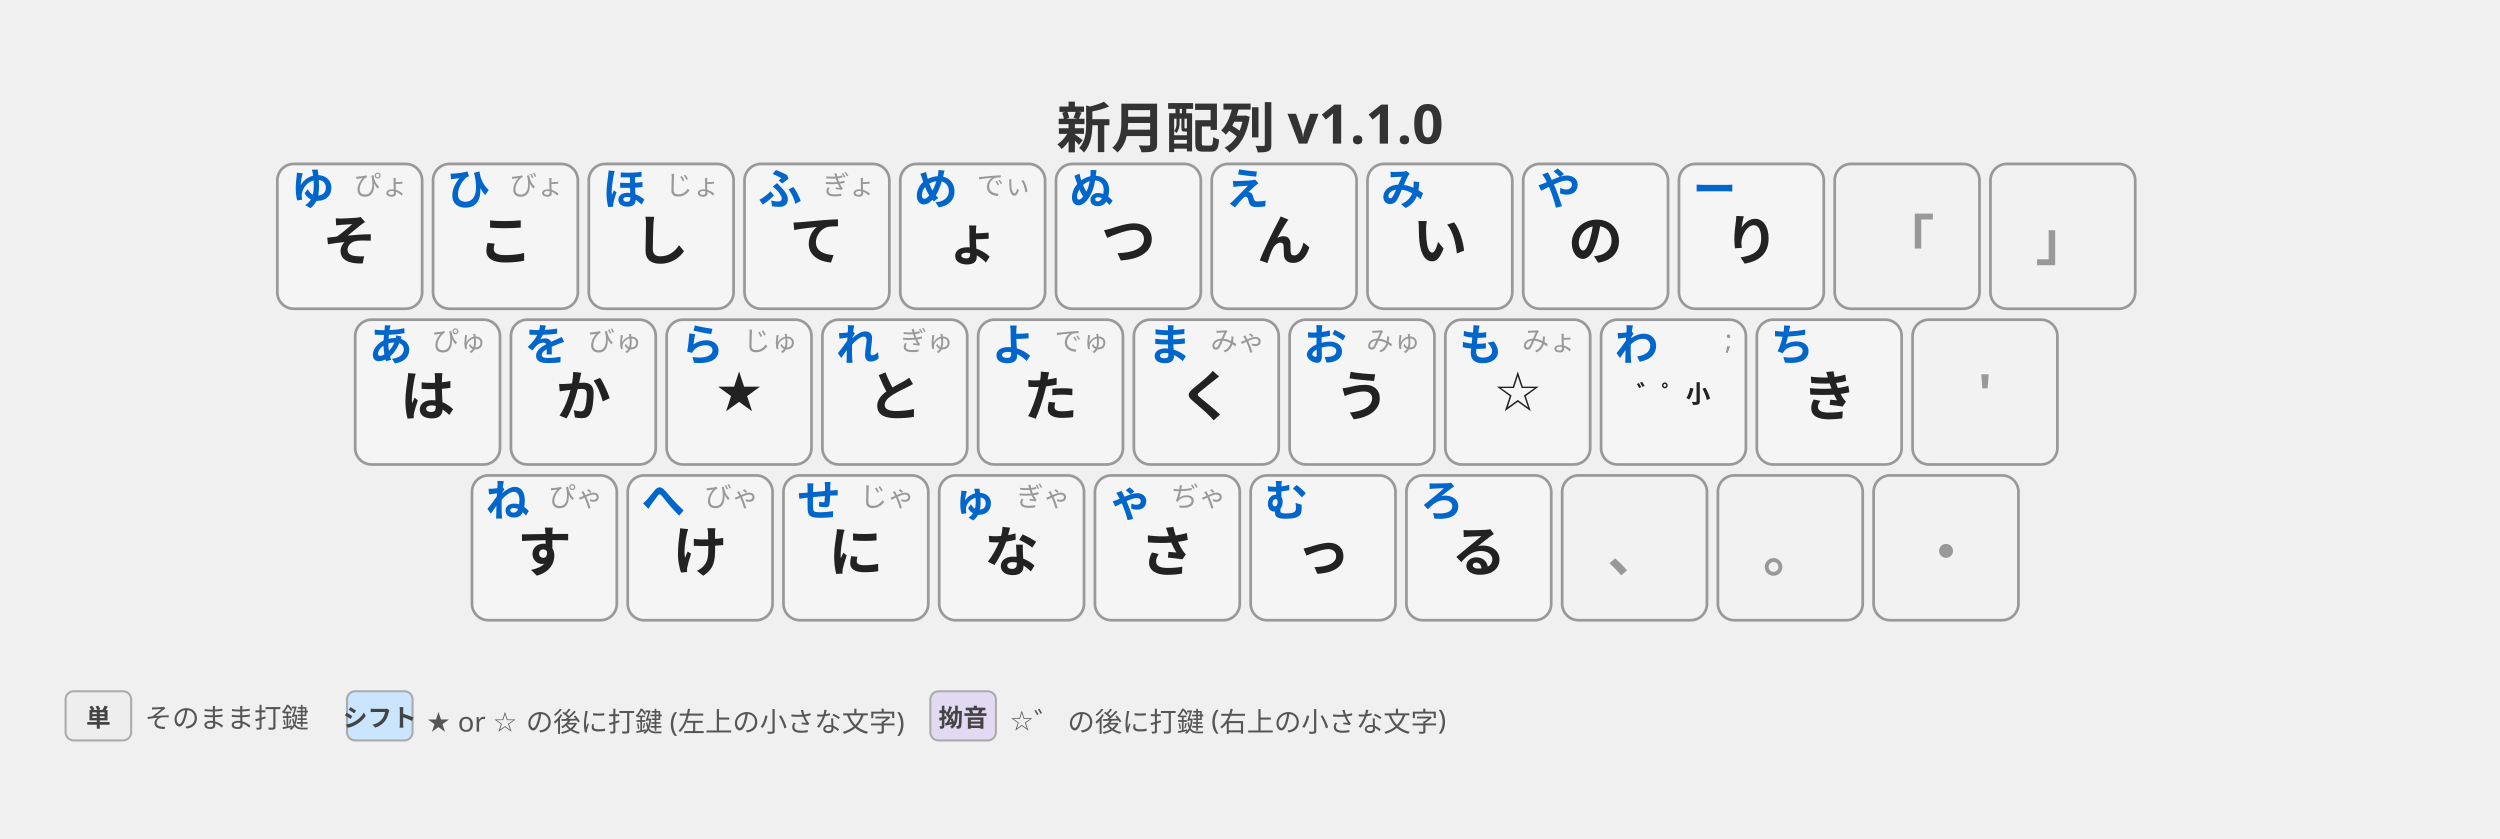
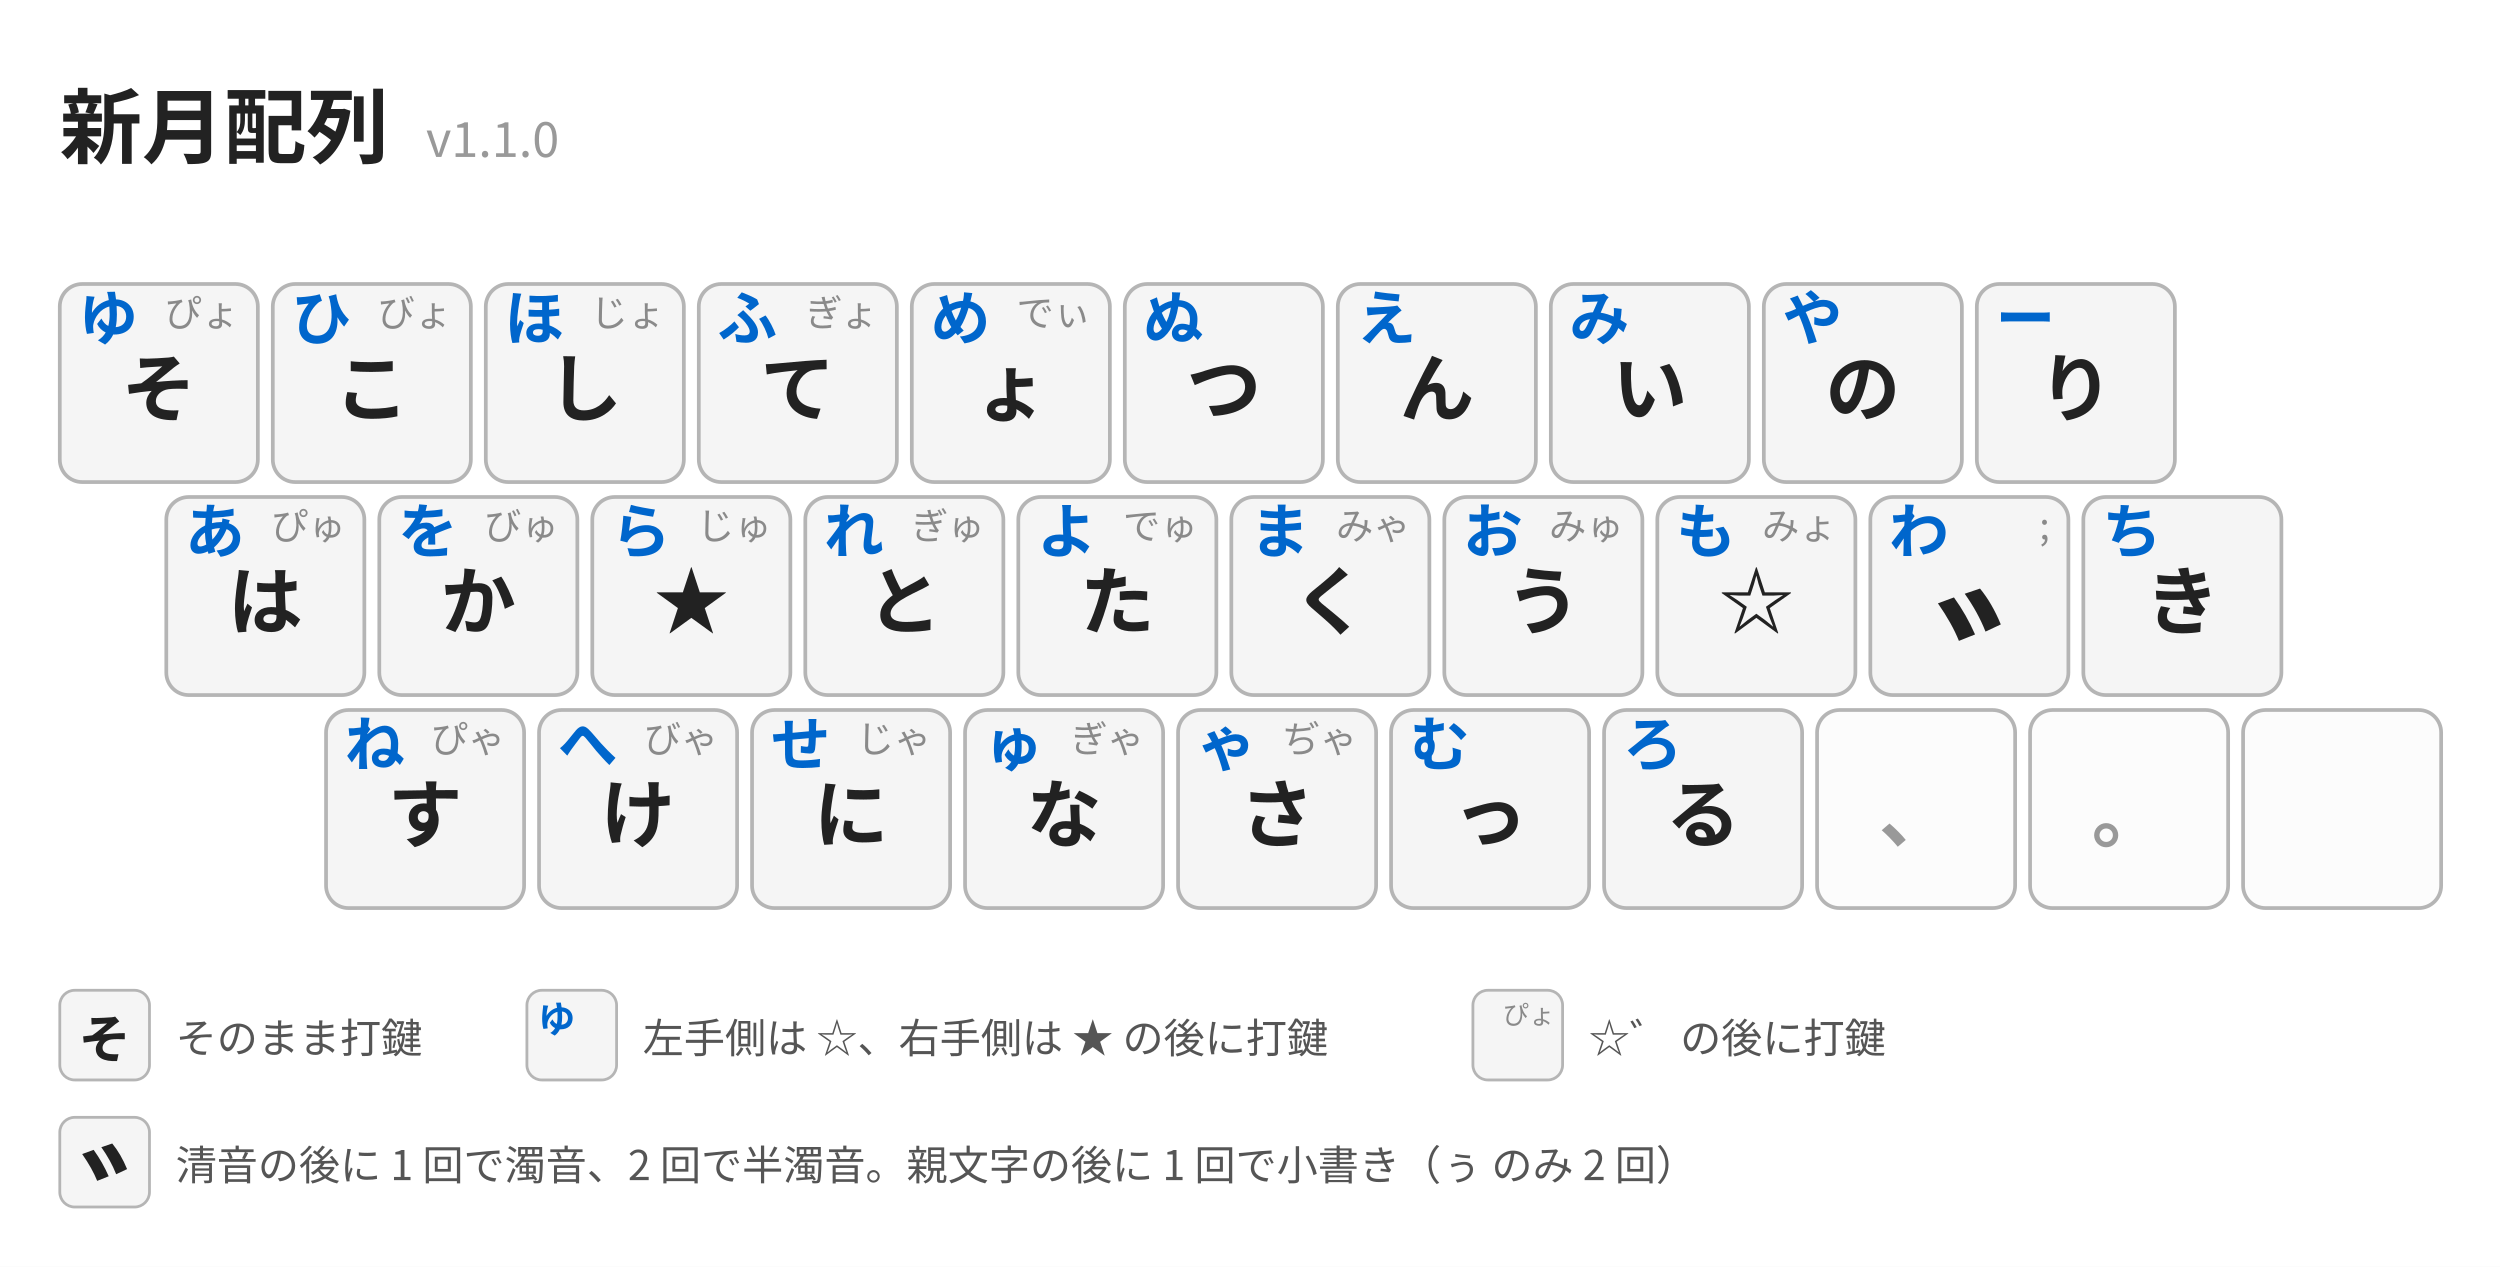
- <svg xmlns="http://www.w3.org/2000/svg" width="915" height="307" style="background:#ffffff; font-family:sans-serif;">
-   <text x="457.5" y="54" text-anchor="middle" font-family="sans-serif" font-size="20" font-weight="bold" fill="#333333">新月配列 v1.1.0</text>
-   <rect x="101.5" y="60" width="53" height="53" rx="6" ry="6" fill="#f5f5f5" stroke="#999999" stroke-width="1" />
-   <text x="128.0" y="86.5" text-anchor="middle" dominant-baseline="central" font-family="sans-serif" font-size="20" font-weight="bold" fill="#222222">そ</text>
-   <text x="106.5" y="68" text-anchor="start" dominant-baseline="central" font-family="sans-serif" font-size="16" font-weight="bold" fill="#0066cc">ゆ</text>
-   <text x="149.5" y="67" text-anchor="end" dominant-baseline="central" font-family="sans-serif" font-size="10" fill="#999999">ぴょ</text>
-   <rect x="158.5" y="60" width="53" height="53" rx="6" ry="6" fill="#f5f5f5" stroke="#999999" stroke-width="1" />
-   <text x="185.0" y="86.5" text-anchor="middle" dominant-baseline="central" font-family="sans-serif" font-size="20" font-weight="bold" fill="#222222">こ</text>
-   <text x="163.5" y="68" text-anchor="start" dominant-baseline="central" font-family="sans-serif" font-size="16" font-weight="bold" fill="#0066cc">ひ</text>
-   <text x="206.5" y="67" text-anchor="end" dominant-baseline="central" font-family="sans-serif" font-size="10" fill="#999999">びょ</text>
-   <rect x="215.5" y="60" width="53" height="53" rx="6" ry="6" fill="#f5f5f5" stroke="#999999" stroke-width="1" />
-   <text x="242.0" y="86.5" text-anchor="middle" dominant-baseline="central" font-family="sans-serif" font-size="20" font-weight="bold" fill="#222222">し</text>
-   <text x="220.5" y="68" text-anchor="start" dominant-baseline="central" font-family="sans-serif" font-size="16" font-weight="bold" fill="#0066cc">ほ</text>
-   <text x="263.5" y="67" text-anchor="end" dominant-baseline="central" font-family="sans-serif" font-size="10" fill="#999999">じょ</text>
-   <rect x="272.5" y="60" width="53" height="53" rx="6" ry="6" fill="#f5f5f5" stroke="#999999" stroke-width="1" />
-   <text x="299.0" y="86.5" text-anchor="middle" dominant-baseline="central" font-family="sans-serif" font-size="20" font-weight="bold" fill="#222222">て</text>
-   <text x="277.5" y="68" text-anchor="start" dominant-baseline="central" font-family="sans-serif" font-size="16" font-weight="bold" fill="#0066cc">ふ</text>
-   <text x="320.5" y="67" text-anchor="end" dominant-baseline="central" font-family="sans-serif" font-size="10" fill="#999999">ぎょ</text>
-   <rect x="329.5" y="60" width="53" height="53" rx="6" ry="6" fill="#f5f5f5" stroke="#999999" stroke-width="1" />
-   <text x="356.0" y="86.5" text-anchor="middle" dominant-baseline="central" font-family="sans-serif" font-size="20" font-weight="bold" fill="#222222">ょ</text>
-   <text x="334.5" y="68" text-anchor="start" dominant-baseline="central" font-family="sans-serif" font-size="16" font-weight="bold" fill="#0066cc">め</text>
-   <text x="377.5" y="67" text-anchor="end" dominant-baseline="central" font-family="sans-serif" font-size="10" fill="#999999">でぃ</text>
-   <rect x="386.5" y="60" width="53" height="53" rx="6" ry="6" fill="#f5f5f5" stroke="#999999" stroke-width="1" />
-   <text x="413.0" y="86.5" text-anchor="middle" dominant-baseline="central" font-family="sans-serif" font-size="20" font-weight="bold" fill="#222222">つ</text>
-   <text x="391.5" y="68" text-anchor="start" dominant-baseline="central" font-family="sans-serif" font-size="16" font-weight="bold" fill="#0066cc">ぬ</text>
-   <rect x="443.5" y="60" width="53" height="53" rx="6" ry="6" fill="#f5f5f5" stroke="#999999" stroke-width="1" />
-   <text x="470.0" y="86.5" text-anchor="middle" dominant-baseline="central" font-family="sans-serif" font-size="20" font-weight="bold" fill="#222222">ん</text>
-   <text x="448.5" y="68" text-anchor="start" dominant-baseline="central" font-family="sans-serif" font-size="16" font-weight="bold" fill="#0066cc">え</text>
-   <rect x="500.5" y="60" width="53" height="53" rx="6" ry="6" fill="#f5f5f5" stroke="#999999" stroke-width="1" />
-   <text x="527.0" y="86.5" text-anchor="middle" dominant-baseline="central" font-family="sans-serif" font-size="20" font-weight="bold" fill="#222222">い</text>
-   <text x="505.5" y="68" text-anchor="start" dominant-baseline="central" font-family="sans-serif" font-size="16" font-weight="bold" fill="#0066cc">み</text>
-   <rect x="557.5" y="60" width="53" height="53" rx="6" ry="6" fill="#f5f5f5" stroke="#999999" stroke-width="1" />
-   <text x="584.0" y="86.5" text-anchor="middle" dominant-baseline="central" font-family="sans-serif" font-size="20" font-weight="bold" fill="#222222">の</text>
-   <text x="562.5" y="68" text-anchor="start" dominant-baseline="central" font-family="sans-serif" font-size="16" font-weight="bold" fill="#0066cc">や</text>
-   <rect x="614.5" y="60" width="53" height="53" rx="6" ry="6" fill="#f5f5f5" stroke="#999999" stroke-width="1" />
-   <text x="641.0" y="86.5" text-anchor="middle" dominant-baseline="central" font-family="sans-serif" font-size="20" font-weight="bold" fill="#222222">り</text>
-   <text x="619.5" y="68" text-anchor="start" dominant-baseline="central" font-family="sans-serif" font-size="16" font-weight="bold" fill="#0066cc">ー</text>
-   <rect x="671.5" y="60" width="53" height="53" rx="6" ry="6" fill="#f5f5f5" fill-opacity="0.35" stroke="#999999" stroke-width="1" />
-   <text x="698.0" y="86.5" text-anchor="middle" dominant-baseline="central" font-family="sans-serif" font-size="20" font-weight="bold" fill="#999999">「</text>
-   <rect x="728.5" y="60" width="53" height="53" rx="6" ry="6" fill="#f5f5f5" fill-opacity="0.35" stroke="#999999" stroke-width="1" />
-   <text x="755.0" y="86.5" text-anchor="middle" dominant-baseline="central" font-family="sans-serif" font-size="20" font-weight="bold" fill="#999999">」</text>
-   <rect x="130.0" y="117" width="53" height="53" rx="6" ry="6" fill="#f5f5f5" stroke="#999999" stroke-width="1" />
-   <text x="156.5" y="143.5" text-anchor="middle" dominant-baseline="central" font-family="sans-serif" font-size="20" font-weight="bold" fill="#222222">は</text>
-   <text x="135.0" y="125" text-anchor="start" dominant-baseline="central" font-family="sans-serif" font-size="16" font-weight="bold" fill="#0066cc">あ</text>
-   <text x="178.0" y="124" text-anchor="end" dominant-baseline="central" font-family="sans-serif" font-size="10" fill="#999999">ぴゅ</text>
-   <rect x="187.0" y="117" width="53" height="53" rx="6" ry="6" fill="#f5f5f5" stroke="#999999" stroke-width="1" />
-   <text x="213.5" y="143.5" text-anchor="middle" dominant-baseline="central" font-family="sans-serif" font-size="20" font-weight="bold" fill="#222222">か</text>
-   <text x="192.0" y="125" text-anchor="start" dominant-baseline="central" font-family="sans-serif" font-size="16" font-weight="bold" fill="#0066cc">を</text>
-   <text x="235.0" y="124" text-anchor="end" dominant-baseline="central" font-family="sans-serif" font-size="10" fill="#999999">びゅ</text>
-   <rect x="244.0" y="117" width="53" height="53" rx="6" ry="6" fill="#f5f5f5" stroke="#999999" stroke-width="1" />
-   <text x="270.5" y="143.5" text-anchor="middle" dominant-baseline="central" font-family="sans-serif" font-size="20" font-weight="bold" fill="#222222">★</text>
-   <text x="249.0" y="125" text-anchor="start" dominant-baseline="central" font-family="sans-serif" font-size="16" font-weight="bold" fill="#0066cc">ら</text>
-   <text x="292.0" y="124" text-anchor="end" dominant-baseline="central" font-family="sans-serif" font-size="10" fill="#999999">じゅ</text>
-   <rect x="301.0" y="117" width="53" height="53" rx="6" ry="6" fill="#f5f5f5" stroke="#999999" stroke-width="1" />
-   <text x="327.5" y="143.5" text-anchor="middle" dominant-baseline="central" font-family="sans-serif" font-size="20" font-weight="bold" fill="#222222">と</text>
-   <text x="306.0" y="125" text-anchor="start" dominant-baseline="central" font-family="sans-serif" font-size="16" font-weight="bold" fill="#0066cc">れ</text>
-   <text x="349.0" y="124" text-anchor="end" dominant-baseline="central" font-family="sans-serif" font-size="10" fill="#999999">ぎゅ</text>
-   <rect x="358.0" y="117" width="53" height="53" rx="6" ry="6" fill="#f5f5f5" stroke="#999999" stroke-width="1" />
-   <text x="384.5" y="143.5" text-anchor="middle" dominant-baseline="central" font-family="sans-serif" font-size="20" font-weight="bold" fill="#222222">た</text>
-   <text x="363.0" y="125" text-anchor="start" dominant-baseline="central" font-family="sans-serif" font-size="16" font-weight="bold" fill="#0066cc">よ</text>
-   <text x="406.0" y="124" text-anchor="end" dominant-baseline="central" font-family="sans-serif" font-size="10" fill="#999999">でゅ</text>
-   <rect x="415.0" y="117" width="53" height="53" rx="6" ry="6" fill="#f5f5f5" stroke="#999999" stroke-width="1" />
-   <text x="441.5" y="143.5" text-anchor="middle" dominant-baseline="central" font-family="sans-serif" font-size="20" font-weight="bold" fill="#222222">く</text>
-   <text x="420.0" y="125" text-anchor="start" dominant-baseline="central" font-family="sans-serif" font-size="16" font-weight="bold" fill="#0066cc">ま</text>
-   <text x="463.0" y="124" text-anchor="end" dominant-baseline="central" font-family="sans-serif" font-size="10" fill="#999999">みゃ</text>
-   <rect x="472.0" y="117" width="53" height="53" rx="6" ry="6" fill="#f5f5f5" stroke="#999999" stroke-width="1" />
-   <text x="498.5" y="143.5" text-anchor="middle" dominant-baseline="central" font-family="sans-serif" font-size="20" font-weight="bold" fill="#222222">う</text>
-   <text x="477.0" y="125" text-anchor="start" dominant-baseline="central" font-family="sans-serif" font-size="16" font-weight="bold" fill="#0066cc">お</text>
-   <text x="520.0" y="124" text-anchor="end" dominant-baseline="central" font-family="sans-serif" font-size="10" fill="#999999">みゅ</text>
-   <rect x="529.0" y="117" width="53" height="53" rx="6" ry="6" fill="#f5f5f5" stroke="#999999" stroke-width="1" />
-   <text x="555.5" y="143.5" text-anchor="middle" dominant-baseline="central" font-family="sans-serif" font-size="20" font-weight="bold" fill="#222222">☆</text>
-   <text x="534.0" y="125" text-anchor="start" dominant-baseline="central" font-family="sans-serif" font-size="16" font-weight="bold" fill="#0066cc">も</text>
-   <text x="577.0" y="124" text-anchor="end" dominant-baseline="central" font-family="sans-serif" font-size="10" fill="#999999">みょ</text>
-   <rect x="586.0" y="117" width="53" height="53" rx="6" ry="6" fill="#f5f5f5" stroke="#999999" stroke-width="1" />
-   <text x="612.5" y="143.5" text-anchor="middle" dominant-baseline="central" font-family="sans-serif" font-size="9" font-weight="bold" fill="#222222">゛゜小</text>
-   <text x="591.0" y="125" text-anchor="start" dominant-baseline="central" font-family="sans-serif" font-size="16" font-weight="bold" fill="#0066cc">わ</text>
-   <text x="634.0" y="124" text-anchor="end" dominant-baseline="central" font-family="sans-serif" font-size="10" fill="#999999">;</text>
-   <rect x="643.0" y="117" width="53" height="53" rx="6" ry="6" fill="#f5f5f5" stroke="#999999" stroke-width="1" />
-   <text x="669.5" y="143.5" text-anchor="middle" dominant-baseline="central" font-family="sans-serif" font-size="20" font-weight="bold" fill="#222222">き</text>
-   <text x="648.0" y="125" text-anchor="start" dominant-baseline="central" font-family="sans-serif" font-size="16" font-weight="bold" fill="#0066cc">ち</text>
-   <rect x="700.0" y="117" width="53" height="53" rx="6" ry="6" fill="#f5f5f5" fill-opacity="0.35" stroke="#999999" stroke-width="1" />
-   <text x="726.5" y="143.5" text-anchor="middle" dominant-baseline="central" font-family="sans-serif" font-size="20" font-weight="bold" fill="#999999">'</text>
-   <rect x="172.75" y="174" width="53" height="53" rx="6" ry="6" fill="#f5f5f5" stroke="#999999" stroke-width="1" />
-   <text x="199.25" y="200.5" text-anchor="middle" dominant-baseline="central" font-family="sans-serif" font-size="20" font-weight="bold" fill="#222222">す</text>
-   <text x="177.75" y="182" text-anchor="start" dominant-baseline="central" font-family="sans-serif" font-size="16" font-weight="bold" fill="#0066cc">ね</text>
-   <text x="220.75" y="181" text-anchor="end" dominant-baseline="central" font-family="sans-serif" font-size="10" fill="#999999">ぴゃ</text>
-   <rect x="229.75" y="174" width="53" height="53" rx="6" ry="6" fill="#f5f5f5" stroke="#999999" stroke-width="1" />
-   <text x="256.25" y="200.5" text-anchor="middle" dominant-baseline="central" font-family="sans-serif" font-size="20" font-weight="bold" fill="#222222">け</text>
-   <text x="234.75" y="182" text-anchor="start" dominant-baseline="central" font-family="sans-serif" font-size="16" font-weight="bold" fill="#0066cc">へ</text>
-   <text x="277.75" y="181" text-anchor="end" dominant-baseline="central" font-family="sans-serif" font-size="10" fill="#999999">びゃ</text>
-   <rect x="286.75" y="174" width="53" height="53" rx="6" ry="6" fill="#f5f5f5" stroke="#999999" stroke-width="1" />
-   <text x="313.25" y="200.5" text-anchor="middle" dominant-baseline="central" font-family="sans-serif" font-size="20" font-weight="bold" fill="#222222">に</text>
-   <text x="291.75" y="182" text-anchor="start" dominant-baseline="central" font-family="sans-serif" font-size="16" font-weight="bold" fill="#0066cc">せ</text>
-   <text x="334.75" y="181" text-anchor="end" dominant-baseline="central" font-family="sans-serif" font-size="10" fill="#999999">じゃ</text>
-   <rect x="343.75" y="174" width="53" height="53" rx="6" ry="6" fill="#f5f5f5" stroke="#999999" stroke-width="1" />
-   <text x="370.25" y="200.5" text-anchor="middle" dominant-baseline="central" font-family="sans-serif" font-size="20" font-weight="bold" fill="#222222">な</text>
-   <text x="348.75" y="182" text-anchor="start" dominant-baseline="central" font-family="sans-serif" font-size="16" font-weight="bold" fill="#0066cc">ゅ</text>
-   <text x="391.75" y="181" text-anchor="end" dominant-baseline="central" font-family="sans-serif" font-size="10" fill="#999999">ぎゃ</text>
-   <rect x="400.75" y="174" width="53" height="53" rx="6" ry="6" fill="#f5f5f5" stroke="#999999" stroke-width="1" />
-   <text x="427.25" y="200.5" text-anchor="middle" dominant-baseline="central" font-family="sans-serif" font-size="20" font-weight="bold" fill="#222222">さ</text>
-   <text x="405.75" y="182" text-anchor="start" dominant-baseline="central" font-family="sans-serif" font-size="16" font-weight="bold" fill="#0066cc">ゃ</text>
-   <text x="448.75" y="181" text-anchor="end" dominant-baseline="central" font-family="sans-serif" font-size="10" fill="#999999">ぢゃ</text>
-   <rect x="457.75" y="174" width="53" height="53" rx="6" ry="6" fill="#f5f5f5" stroke="#999999" stroke-width="1" />
-   <text x="484.25" y="200.5" text-anchor="middle" dominant-baseline="central" font-family="sans-serif" font-size="20" font-weight="bold" fill="#222222">っ</text>
-   <text x="462.75" y="182" text-anchor="start" dominant-baseline="central" font-family="sans-serif" font-size="16" font-weight="bold" fill="#0066cc">む</text>
-   <rect x="514.75" y="174" width="53" height="53" rx="6" ry="6" fill="#f5f5f5" stroke="#999999" stroke-width="1" />
-   <text x="541.25" y="200.5" text-anchor="middle" dominant-baseline="central" font-family="sans-serif" font-size="20" font-weight="bold" fill="#222222">る</text>
-   <text x="519.75" y="182" text-anchor="start" dominant-baseline="central" font-family="sans-serif" font-size="16" font-weight="bold" fill="#0066cc">ろ</text>
-   <rect x="571.75" y="174" width="53" height="53" rx="6" ry="6" fill="#f5f5f5" fill-opacity="0.35" stroke="#999999" stroke-width="1" />
-   <text x="598.25" y="200.5" text-anchor="middle" dominant-baseline="central" font-family="sans-serif" font-size="20" font-weight="bold" fill="#999999">、</text>
-   <rect x="628.75" y="174" width="53" height="53" rx="6" ry="6" fill="#f5f5f5" fill-opacity="0.35" stroke="#999999" stroke-width="1" />
-   <text x="655.25" y="200.5" text-anchor="middle" dominant-baseline="central" font-family="sans-serif" font-size="20" font-weight="bold" fill="#999999">。</text>
-   <rect x="685.75" y="174" width="53" height="53" rx="6" ry="6" fill="#f5f5f5" fill-opacity="0.35" stroke="#999999" stroke-width="1" />
-   <text x="712.25" y="200.5" text-anchor="middle" dominant-baseline="central" font-family="sans-serif" font-size="20" font-weight="bold" fill="#999999">・</text>
-   <rect x="24" y="253" width="24" height="18" rx="3" ry="3" fill="#eeeeee" stroke="#aaaaaa" stroke-width="0.75" />
-   <text x="36.0" y="262.0" text-anchor="middle" dominant-baseline="central" font-family="sans-serif" font-size="9" font-weight="bold" fill="#444444">単</text>
-   <text x="53" y="262.0" text-anchor="start" dominant-baseline="central" font-family="sans-serif" font-size="10" fill="#555555">そのまま打鍵</text>
-   <rect x="127.0" y="253" width="24" height="18" rx="3" ry="3" fill="#cce5ff" stroke="#aaaaaa" stroke-width="0.75" />
-   <text x="139.0" y="262.0" text-anchor="middle" dominant-baseline="central" font-family="sans-serif" font-size="9" font-weight="bold" fill="#444444">シフト</text>
-   <text x="156.0" y="262.0" text-anchor="start" dominant-baseline="central" font-family="sans-serif" font-size="10" fill="#555555">★ or ☆ の後に打鍵 (左上の小さな文字)</text>
-   <rect x="340.5" y="253" width="24" height="18" rx="3" ry="3" fill="#e2d9f3" stroke="#aaaaaa" stroke-width="0.75" />
-   <text x="352.5" y="262.0" text-anchor="middle" dominant-baseline="central" font-family="sans-serif" font-size="9" font-weight="bold" fill="#444444">拗音</text>
-   <text x="369.5" y="262.0" text-anchor="start" dominant-baseline="central" font-family="sans-serif" font-size="10" fill="#555555">☆゛ の後に打鍵 (右上の小さな文字)</text>
+ <svg xmlns="http://www.w3.org/2000/svg" width="669" height="339" style="background:#ffffff;">
+   <rect width="669" height="339" fill="#ffffff" />
+   <text x="16" y="42" font-family="'Hiragino Sans', 'BIZ UDPGothic', 'Noto Sans CJK JP', sans-serif" font-size="22" font-weight="bold" fill="#222222">新月配列<tspan dx="10" font-size="13" font-weight="normal" fill="#999999">v1.1.0</tspan>
+   </text>
+   <rect x="16.0" y="76" width="53" height="53" rx="6" ry="6" fill="#f5f5f5" stroke="#b5b5b5" stroke-width="1" />
+   <text x="42.5" y="102.5" text-anchor="middle" dominant-baseline="central" font-family="'Hiragino Sans', 'BIZ UDPGothic', 'Noto Sans CJK JP', sans-serif" font-size="20" font-weight="bold" fill="#222222">そ</text>
+   <text x="21.0" y="84" text-anchor="start" dominant-baseline="central" font-family="'Hiragino Sans', 'BIZ UDPGothic', 'Noto Sans CJK JP', sans-serif" font-size="16" font-weight="bold" fill="#0066cc">ゆ</text>
+   <text x="64.0" y="83" text-anchor="end" dominant-baseline="central" font-family="'Hiragino Sans', 'BIZ UDPGothic', 'Noto Sans CJK JP', sans-serif" font-size="10" fill="#8a8a8a">ぴょ</text>
+   <rect x="73.0" y="76" width="53" height="53" rx="6" ry="6" fill="#f5f5f5" stroke="#b5b5b5" stroke-width="1" />
+   <text x="99.5" y="102.5" text-anchor="middle" dominant-baseline="central" font-family="'Hiragino Sans', 'BIZ UDPGothic', 'Noto Sans CJK JP', sans-serif" font-size="20" font-weight="bold" fill="#222222">こ</text>
+   <text x="78.0" y="84" text-anchor="start" dominant-baseline="central" font-family="'Hiragino Sans', 'BIZ UDPGothic', 'Noto Sans CJK JP', sans-serif" font-size="16" font-weight="bold" fill="#0066cc">ひ</text>
+   <text x="121.0" y="83" text-anchor="end" dominant-baseline="central" font-family="'Hiragino Sans', 'BIZ UDPGothic', 'Noto Sans CJK JP', sans-serif" font-size="10" fill="#8a8a8a">びょ</text>
+   <rect x="130.0" y="76" width="53" height="53" rx="6" ry="6" fill="#f5f5f5" stroke="#b5b5b5" stroke-width="1" />
+   <text x="156.5" y="102.5" text-anchor="middle" dominant-baseline="central" font-family="'Hiragino Sans', 'BIZ UDPGothic', 'Noto Sans CJK JP', sans-serif" font-size="20" font-weight="bold" fill="#222222">し</text>
+   <text x="135.0" y="84" text-anchor="start" dominant-baseline="central" font-family="'Hiragino Sans', 'BIZ UDPGothic', 'Noto Sans CJK JP', sans-serif" font-size="16" font-weight="bold" fill="#0066cc">ほ</text>
+   <text x="178.0" y="83" text-anchor="end" dominant-baseline="central" font-family="'Hiragino Sans', 'BIZ UDPGothic', 'Noto Sans CJK JP', sans-serif" font-size="10" fill="#8a8a8a">じょ</text>
+   <rect x="187.0" y="76" width="53" height="53" rx="6" ry="6" fill="#f5f5f5" stroke="#b5b5b5" stroke-width="1" />
+   <text x="213.5" y="102.5" text-anchor="middle" dominant-baseline="central" font-family="'Hiragino Sans', 'BIZ UDPGothic', 'Noto Sans CJK JP', sans-serif" font-size="20" font-weight="bold" fill="#222222">て</text>
+   <text x="192.0" y="84" text-anchor="start" dominant-baseline="central" font-family="'Hiragino Sans', 'BIZ UDPGothic', 'Noto Sans CJK JP', sans-serif" font-size="16" font-weight="bold" fill="#0066cc">ふ</text>
+   <text x="235.0" y="83" text-anchor="end" dominant-baseline="central" font-family="'Hiragino Sans', 'BIZ UDPGothic', 'Noto Sans CJK JP', sans-serif" font-size="10" fill="#8a8a8a">ぎょ</text>
+   <rect x="244.0" y="76" width="53" height="53" rx="6" ry="6" fill="#f5f5f5" stroke="#b5b5b5" stroke-width="1" />
+   <text x="270.5" y="102.5" text-anchor="middle" dominant-baseline="central" font-family="'Hiragino Sans', 'BIZ UDPGothic', 'Noto Sans CJK JP', sans-serif" font-size="20" font-weight="bold" fill="#222222">ょ</text>
+   <text x="249.0" y="84" text-anchor="start" dominant-baseline="central" font-family="'Hiragino Sans', 'BIZ UDPGothic', 'Noto Sans CJK JP', sans-serif" font-size="16" font-weight="bold" fill="#0066cc">め</text>
+   <text x="292.0" y="83" text-anchor="end" dominant-baseline="central" font-family="'Hiragino Sans', 'BIZ UDPGothic', 'Noto Sans CJK JP', sans-serif" font-size="10" fill="#8a8a8a">でぃ</text>
+   <rect x="301.0" y="76" width="53" height="53" rx="6" ry="6" fill="#f5f5f5" stroke="#b5b5b5" stroke-width="1" />
+   <text x="327.5" y="102.5" text-anchor="middle" dominant-baseline="central" font-family="'Hiragino Sans', 'BIZ UDPGothic', 'Noto Sans CJK JP', sans-serif" font-size="20" font-weight="bold" fill="#222222">つ</text>
+   <text x="306.0" y="84" text-anchor="start" dominant-baseline="central" font-family="'Hiragino Sans', 'BIZ UDPGothic', 'Noto Sans CJK JP', sans-serif" font-size="16" font-weight="bold" fill="#0066cc">ぬ</text>
+   <rect x="358.0" y="76" width="53" height="53" rx="6" ry="6" fill="#f5f5f5" stroke="#b5b5b5" stroke-width="1" />
+   <text x="384.5" y="102.5" text-anchor="middle" dominant-baseline="central" font-family="'Hiragino Sans', 'BIZ UDPGothic', 'Noto Sans CJK JP', sans-serif" font-size="20" font-weight="bold" fill="#222222">ん</text>
+   <text x="363.0" y="84" text-anchor="start" dominant-baseline="central" font-family="'Hiragino Sans', 'BIZ UDPGothic', 'Noto Sans CJK JP', sans-serif" font-size="16" font-weight="bold" fill="#0066cc">え</text>
+   <rect x="415.0" y="76" width="53" height="53" rx="6" ry="6" fill="#f5f5f5" stroke="#b5b5b5" stroke-width="1" />
+   <text x="441.5" y="102.5" text-anchor="middle" dominant-baseline="central" font-family="'Hiragino Sans', 'BIZ UDPGothic', 'Noto Sans CJK JP', sans-serif" font-size="20" font-weight="bold" fill="#222222">い</text>
+   <text x="420.0" y="84" text-anchor="start" dominant-baseline="central" font-family="'Hiragino Sans', 'BIZ UDPGothic', 'Noto Sans CJK JP', sans-serif" font-size="16" font-weight="bold" fill="#0066cc">み</text>
+   <rect x="472.0" y="76" width="53" height="53" rx="6" ry="6" fill="#f5f5f5" stroke="#b5b5b5" stroke-width="1" />
+   <text x="498.5" y="102.5" text-anchor="middle" dominant-baseline="central" font-family="'Hiragino Sans', 'BIZ UDPGothic', 'Noto Sans CJK JP', sans-serif" font-size="20" font-weight="bold" fill="#222222">の</text>
+   <text x="477.0" y="84" text-anchor="start" dominant-baseline="central" font-family="'Hiragino Sans', 'BIZ UDPGothic', 'Noto Sans CJK JP', sans-serif" font-size="16" font-weight="bold" fill="#0066cc">や</text>
+   <rect x="529.0" y="76" width="53" height="53" rx="6" ry="6" fill="#f5f5f5" stroke="#b5b5b5" stroke-width="1" />
+   <text x="555.5" y="102.5" text-anchor="middle" dominant-baseline="central" font-family="'Hiragino Sans', 'BIZ UDPGothic', 'Noto Sans CJK JP', sans-serif" font-size="20" font-weight="bold" fill="#222222">り</text>
+   <text x="534.0" y="84" text-anchor="start" dominant-baseline="central" font-family="'Hiragino Sans', 'BIZ UDPGothic', 'Noto Sans CJK JP', sans-serif" font-size="16" font-weight="bold" fill="#0066cc">ー</text>
+   <rect x="44.5" y="133" width="53" height="53" rx="6" ry="6" fill="#f5f5f5" stroke="#b5b5b5" stroke-width="1" />
+   <text x="71.0" y="159.5" text-anchor="middle" dominant-baseline="central" font-family="'Hiragino Sans', 'BIZ UDPGothic', 'Noto Sans CJK JP', sans-serif" font-size="20" font-weight="bold" fill="#222222">は</text>
+   <text x="49.5" y="141" text-anchor="start" dominant-baseline="central" font-family="'Hiragino Sans', 'BIZ UDPGothic', 'Noto Sans CJK JP', sans-serif" font-size="16" font-weight="bold" fill="#0066cc">あ</text>
+   <text x="92.5" y="140" text-anchor="end" dominant-baseline="central" font-family="'Hiragino Sans', 'BIZ UDPGothic', 'Noto Sans CJK JP', sans-serif" font-size="10" fill="#8a8a8a">ぴゅ</text>
+   <rect x="101.5" y="133" width="53" height="53" rx="6" ry="6" fill="#f5f5f5" stroke="#b5b5b5" stroke-width="1" />
+   <text x="128.0" y="159.5" text-anchor="middle" dominant-baseline="central" font-family="'Hiragino Sans', 'BIZ UDPGothic', 'Noto Sans CJK JP', sans-serif" font-size="20" font-weight="bold" fill="#222222">か</text>
+   <text x="106.5" y="141" text-anchor="start" dominant-baseline="central" font-family="'Hiragino Sans', 'BIZ UDPGothic', 'Noto Sans CJK JP', sans-serif" font-size="16" font-weight="bold" fill="#0066cc">を</text>
+   <text x="149.5" y="140" text-anchor="end" dominant-baseline="central" font-family="'Hiragino Sans', 'BIZ UDPGothic', 'Noto Sans CJK JP', sans-serif" font-size="10" fill="#8a8a8a">びゅ</text>
+   <rect x="158.5" y="133" width="53" height="53" rx="6" ry="6" fill="#f5f5f5" stroke="#b5b5b5" stroke-width="1" />
+   <text x="185.0" y="159.5" text-anchor="middle" dominant-baseline="central" font-family="'Hiragino Sans', 'BIZ UDPGothic', 'Noto Sans CJK JP', sans-serif" font-size="20" font-weight="bold" fill="#222222">★</text>
+   <text x="163.5" y="141" text-anchor="start" dominant-baseline="central" font-family="'Hiragino Sans', 'BIZ UDPGothic', 'Noto Sans CJK JP', sans-serif" font-size="16" font-weight="bold" fill="#0066cc">ら</text>
+   <text x="206.5" y="140" text-anchor="end" dominant-baseline="central" font-family="'Hiragino Sans', 'BIZ UDPGothic', 'Noto Sans CJK JP', sans-serif" font-size="10" fill="#8a8a8a">じゅ</text>
+   <rect x="215.5" y="133" width="53" height="53" rx="6" ry="6" fill="#f5f5f5" stroke="#b5b5b5" stroke-width="1" />
+   <text x="242.0" y="159.5" text-anchor="middle" dominant-baseline="central" font-family="'Hiragino Sans', 'BIZ UDPGothic', 'Noto Sans CJK JP', sans-serif" font-size="20" font-weight="bold" fill="#222222">と</text>
+   <text x="220.5" y="141" text-anchor="start" dominant-baseline="central" font-family="'Hiragino Sans', 'BIZ UDPGothic', 'Noto Sans CJK JP', sans-serif" font-size="16" font-weight="bold" fill="#0066cc">れ</text>
+   <text x="263.5" y="140" text-anchor="end" dominant-baseline="central" font-family="'Hiragino Sans', 'BIZ UDPGothic', 'Noto Sans CJK JP', sans-serif" font-size="10" fill="#8a8a8a">ぎゅ</text>
+   <rect x="272.5" y="133" width="53" height="53" rx="6" ry="6" fill="#f5f5f5" stroke="#b5b5b5" stroke-width="1" />
+   <text x="299.0" y="159.5" text-anchor="middle" dominant-baseline="central" font-family="'Hiragino Sans', 'BIZ UDPGothic', 'Noto Sans CJK JP', sans-serif" font-size="20" font-weight="bold" fill="#222222">た</text>
+   <text x="277.5" y="141" text-anchor="start" dominant-baseline="central" font-family="'Hiragino Sans', 'BIZ UDPGothic', 'Noto Sans CJK JP', sans-serif" font-size="16" font-weight="bold" fill="#0066cc">よ</text>
+   <text x="320.5" y="140" text-anchor="end" dominant-baseline="central" font-family="'Hiragino Sans', 'BIZ UDPGothic', 'Noto Sans CJK JP', sans-serif" font-size="10" fill="#8a8a8a">でゅ</text>
+   <rect x="329.5" y="133" width="53" height="53" rx="6" ry="6" fill="#f5f5f5" stroke="#b5b5b5" stroke-width="1" />
+   <text x="356.0" y="159.5" text-anchor="middle" dominant-baseline="central" font-family="'Hiragino Sans', 'BIZ UDPGothic', 'Noto Sans CJK JP', sans-serif" font-size="20" font-weight="bold" fill="#222222">く</text>
+   <text x="334.5" y="141" text-anchor="start" dominant-baseline="central" font-family="'Hiragino Sans', 'BIZ UDPGothic', 'Noto Sans CJK JP', sans-serif" font-size="16" font-weight="bold" fill="#0066cc">ま</text>
+   <text x="377.5" y="140" text-anchor="end" dominant-baseline="central" font-family="'Hiragino Sans', 'BIZ UDPGothic', 'Noto Sans CJK JP', sans-serif" font-size="10" fill="#8a8a8a">みゃ</text>
+   <rect x="386.5" y="133" width="53" height="53" rx="6" ry="6" fill="#f5f5f5" stroke="#b5b5b5" stroke-width="1" />
+   <text x="413.0" y="159.5" text-anchor="middle" dominant-baseline="central" font-family="'Hiragino Sans', 'BIZ UDPGothic', 'Noto Sans CJK JP', sans-serif" font-size="20" font-weight="bold" fill="#222222">う</text>
+   <text x="391.5" y="141" text-anchor="start" dominant-baseline="central" font-family="'Hiragino Sans', 'BIZ UDPGothic', 'Noto Sans CJK JP', sans-serif" font-size="16" font-weight="bold" fill="#0066cc">お</text>
+   <text x="434.5" y="140" text-anchor="end" dominant-baseline="central" font-family="'Hiragino Sans', 'BIZ UDPGothic', 'Noto Sans CJK JP', sans-serif" font-size="10" fill="#8a8a8a">みゅ</text>
+   <rect x="443.5" y="133" width="53" height="53" rx="6" ry="6" fill="#f5f5f5" stroke="#b5b5b5" stroke-width="1" />
+   <text x="470.0" y="159.5" text-anchor="middle" dominant-baseline="central" font-family="'Hiragino Sans', 'BIZ UDPGothic', 'Noto Sans CJK JP', sans-serif" font-size="20" font-weight="bold" fill="#222222">☆</text>
+   <text x="448.5" y="141" text-anchor="start" dominant-baseline="central" font-family="'Hiragino Sans', 'BIZ UDPGothic', 'Noto Sans CJK JP', sans-serif" font-size="16" font-weight="bold" fill="#0066cc">も</text>
+   <text x="491.5" y="140" text-anchor="end" dominant-baseline="central" font-family="'Hiragino Sans', 'BIZ UDPGothic', 'Noto Sans CJK JP', sans-serif" font-size="10" fill="#8a8a8a">みょ</text>
+   <rect x="500.5" y="133" width="53" height="53" rx="6" ry="6" fill="#f5f5f5" stroke="#b5b5b5" stroke-width="1" />
+   <path d="M215 1282Q150 1445 16 1638L168 1694Q286 1530 368 1343ZM467 1370Q396 1551 270 1729L415 1778Q530 1638 612 1438Z" fill="#222222" transform="translate(527.0 164.5) scale(0.02823 -0.02823) translate(-314.0 -1530.0)" />
+   <text x="505.5" y="141" text-anchor="start" dominant-baseline="central" font-family="'Hiragino Sans', 'BIZ UDPGothic', 'Noto Sans CJK JP', sans-serif" font-size="16" font-weight="bold" fill="#0066cc">わ</text>
+   <text x="548.5" y="140" text-anchor="end" dominant-baseline="central" font-family="'Hiragino Sans', 'BIZ UDPGothic', 'Noto Sans CJK JP', sans-serif" font-size="10" fill="#8a8a8a">;</text>
+   <rect x="557.5" y="133" width="53" height="53" rx="6" ry="6" fill="#f5f5f5" stroke="#b5b5b5" stroke-width="1" />
+   <text x="584.0" y="159.5" text-anchor="middle" dominant-baseline="central" font-family="'Hiragino Sans', 'BIZ UDPGothic', 'Noto Sans CJK JP', sans-serif" font-size="20" font-weight="bold" fill="#222222">き</text>
+   <text x="562.5" y="141" text-anchor="start" dominant-baseline="central" font-family="'Hiragino Sans', 'BIZ UDPGothic', 'Noto Sans CJK JP', sans-serif" font-size="16" font-weight="bold" fill="#0066cc">ち</text>
+   <rect x="87.25" y="190" width="53" height="53" rx="6" ry="6" fill="#f5f5f5" stroke="#b5b5b5" stroke-width="1" />
+   <text x="113.75" y="216.5" text-anchor="middle" dominant-baseline="central" font-family="'Hiragino Sans', 'BIZ UDPGothic', 'Noto Sans CJK JP', sans-serif" font-size="20" font-weight="bold" fill="#222222">す</text>
+   <text x="92.25" y="198" text-anchor="start" dominant-baseline="central" font-family="'Hiragino Sans', 'BIZ UDPGothic', 'Noto Sans CJK JP', sans-serif" font-size="16" font-weight="bold" fill="#0066cc">ね</text>
+   <text x="135.25" y="197" text-anchor="end" dominant-baseline="central" font-family="'Hiragino Sans', 'BIZ UDPGothic', 'Noto Sans CJK JP', sans-serif" font-size="10" fill="#8a8a8a">ぴゃ</text>
+   <rect x="144.25" y="190" width="53" height="53" rx="6" ry="6" fill="#f5f5f5" stroke="#b5b5b5" stroke-width="1" />
+   <text x="170.75" y="216.5" text-anchor="middle" dominant-baseline="central" font-family="'Hiragino Sans', 'BIZ UDPGothic', 'Noto Sans CJK JP', sans-serif" font-size="20" font-weight="bold" fill="#222222">け</text>
+   <text x="149.25" y="198" text-anchor="start" dominant-baseline="central" font-family="'Hiragino Sans', 'BIZ UDPGothic', 'Noto Sans CJK JP', sans-serif" font-size="16" font-weight="bold" fill="#0066cc">へ</text>
+   <text x="192.25" y="197" text-anchor="end" dominant-baseline="central" font-family="'Hiragino Sans', 'BIZ UDPGothic', 'Noto Sans CJK JP', sans-serif" font-size="10" fill="#8a8a8a">びゃ</text>
+   <rect x="201.25" y="190" width="53" height="53" rx="6" ry="6" fill="#f5f5f5" stroke="#b5b5b5" stroke-width="1" />
+   <text x="227.75" y="216.5" text-anchor="middle" dominant-baseline="central" font-family="'Hiragino Sans', 'BIZ UDPGothic', 'Noto Sans CJK JP', sans-serif" font-size="20" font-weight="bold" fill="#222222">に</text>
+   <text x="206.25" y="198" text-anchor="start" dominant-baseline="central" font-family="'Hiragino Sans', 'BIZ UDPGothic', 'Noto Sans CJK JP', sans-serif" font-size="16" font-weight="bold" fill="#0066cc">せ</text>
+   <text x="249.25" y="197" text-anchor="end" dominant-baseline="central" font-family="'Hiragino Sans', 'BIZ UDPGothic', 'Noto Sans CJK JP', sans-serif" font-size="10" fill="#8a8a8a">じゃ</text>
+   <rect x="258.25" y="190" width="53" height="53" rx="6" ry="6" fill="#f5f5f5" stroke="#b5b5b5" stroke-width="1" />
+   <text x="284.75" y="216.5" text-anchor="middle" dominant-baseline="central" font-family="'Hiragino Sans', 'BIZ UDPGothic', 'Noto Sans CJK JP', sans-serif" font-size="20" font-weight="bold" fill="#222222">な</text>
+   <text x="263.25" y="198" text-anchor="start" dominant-baseline="central" font-family="'Hiragino Sans', 'BIZ UDPGothic', 'Noto Sans CJK JP', sans-serif" font-size="16" font-weight="bold" fill="#0066cc">ゅ</text>
+   <text x="306.25" y="197" text-anchor="end" dominant-baseline="central" font-family="'Hiragino Sans', 'BIZ UDPGothic', 'Noto Sans CJK JP', sans-serif" font-size="10" fill="#8a8a8a">ぎゃ</text>
+   <rect x="315.25" y="190" width="53" height="53" rx="6" ry="6" fill="#f5f5f5" stroke="#b5b5b5" stroke-width="1" />
+   <text x="341.75" y="216.5" text-anchor="middle" dominant-baseline="central" font-family="'Hiragino Sans', 'BIZ UDPGothic', 'Noto Sans CJK JP', sans-serif" font-size="20" font-weight="bold" fill="#222222">さ</text>
+   <text x="320.25" y="198" text-anchor="start" dominant-baseline="central" font-family="'Hiragino Sans', 'BIZ UDPGothic', 'Noto Sans CJK JP', sans-serif" font-size="16" font-weight="bold" fill="#0066cc">ゃ</text>
+   <text x="363.25" y="197" text-anchor="end" dominant-baseline="central" font-family="'Hiragino Sans', 'BIZ UDPGothic', 'Noto Sans CJK JP', sans-serif" font-size="10" fill="#8a8a8a">ぢゃ</text>
+   <rect x="372.25" y="190" width="53" height="53" rx="6" ry="6" fill="#f5f5f5" stroke="#b5b5b5" stroke-width="1" />
+   <text x="398.75" y="216.5" text-anchor="middle" dominant-baseline="central" font-family="'Hiragino Sans', 'BIZ UDPGothic', 'Noto Sans CJK JP', sans-serif" font-size="20" font-weight="bold" fill="#222222">っ</text>
+   <text x="377.25" y="198" text-anchor="start" dominant-baseline="central" font-family="'Hiragino Sans', 'BIZ UDPGothic', 'Noto Sans CJK JP', sans-serif" font-size="16" font-weight="bold" fill="#0066cc">む</text>
+   <rect x="429.25" y="190" width="53" height="53" rx="6" ry="6" fill="#f5f5f5" stroke="#b5b5b5" stroke-width="1" />
+   <text x="455.75" y="216.5" text-anchor="middle" dominant-baseline="central" font-family="'Hiragino Sans', 'BIZ UDPGothic', 'Noto Sans CJK JP', sans-serif" font-size="20" font-weight="bold" fill="#222222">る</text>
+   <text x="434.25" y="198" text-anchor="start" dominant-baseline="central" font-family="'Hiragino Sans', 'BIZ UDPGothic', 'Noto Sans CJK JP', sans-serif" font-size="16" font-weight="bold" fill="#0066cc">ろ</text>
+   <rect x="486.25" y="190" width="53" height="53" rx="6" ry="6" fill="#f5f5f5" fill-opacity="0.35" stroke="#b5b5b5" stroke-width="1" />
+   <text x="512.75" y="216.5" text-anchor="middle" dominant-baseline="central" font-family="'Hiragino Sans', 'BIZ UDPGothic', 'Noto Sans CJK JP', sans-serif" font-size="20" font-weight="bold" fill="#999999">、</text>
+   <rect x="543.25" y="190" width="53" height="53" rx="6" ry="6" fill="#f5f5f5" fill-opacity="0.35" stroke="#b5b5b5" stroke-width="1" />
+   <text x="569.75" y="216.5" text-anchor="middle" dominant-baseline="central" font-family="'Hiragino Sans', 'BIZ UDPGothic', 'Noto Sans CJK JP', sans-serif" font-size="20" font-weight="bold" fill="#999999">。</text>
+   <rect x="600.25" y="190" width="53" height="53" rx="6" ry="6" fill="#f5f5f5" fill-opacity="0.35" stroke="#b5b5b5" stroke-width="1" />
+   <rect x="16" y="265" width="24" height="24" rx="4" ry="4" fill="#f5f5f5" stroke="#b5b5b5" stroke-width="0.75" />
+   <text x="28.0" y="277.0" text-anchor="middle" dominant-baseline="central" font-family="'Hiragino Sans', 'BIZ UDPGothic', 'Noto Sans CJK JP', sans-serif" font-size="14" font-weight="bold" fill="#222222">そ</text>
+   <text x="47" y="277.0" text-anchor="start" dominant-baseline="central" font-family="'Hiragino Sans', 'BIZ UDPGothic', 'Noto Sans CJK JP', sans-serif" font-size="11" fill="#555555">そのまま打鍵</text>
+   <rect x="141" y="265" width="24" height="24" rx="4" ry="4" fill="#f5f5f5" stroke="#b5b5b5" stroke-width="0.75" />
+   <text x="144" y="272" text-anchor="start" dominant-baseline="central" font-family="'Hiragino Sans', 'BIZ UDPGothic', 'Noto Sans CJK JP', sans-serif" font-size="10" font-weight="bold" fill="#0066cc">ゆ</text>
+   <text x="172" y="277.0" text-anchor="start" dominant-baseline="central" font-family="'Hiragino Sans', 'BIZ UDPGothic', 'Noto Sans CJK JP', sans-serif" font-size="11" fill="#555555">左手側は ☆、右手側は ★ の後に打鍵</text>
+   <rect x="394.15" y="265" width="24" height="24" rx="4" ry="4" fill="#f5f5f5" stroke="#b5b5b5" stroke-width="0.75" />
+   <text x="416.15" y="271" text-anchor="end" dominant-baseline="central" font-family="'Hiragino Sans', 'BIZ UDPGothic', 'Noto Sans CJK JP', sans-serif" font-size="7" font-weight="normal" fill="#8a8a8a">ぴょ</text>
+   <text x="425.15" y="277.0" text-anchor="start" dominant-baseline="central" font-family="'Hiragino Sans', 'BIZ UDPGothic', 'Noto Sans CJK JP', sans-serif" font-size="11" fill="#555555">☆゛ の後に打鍵</text>
+   <rect x="16" y="299" width="24" height="24" rx="4" ry="4" fill="#f5f5f5" stroke="#b5b5b5" stroke-width="0.75" />
+   <path d="M215 1282Q150 1445 16 1638L168 1694Q286 1530 368 1343ZM467 1370Q396 1551 270 1729L415 1778Q530 1638 612 1438Z" fill="#222222" transform="translate(28.0 311.0) scale(0.02016 -0.02016) translate(-314.0 -1530.0)" />
+   <text x="47" y="311.0" text-anchor="start" dominant-baseline="central" font-family="'Hiragino Sans', 'BIZ UDPGothic', 'Noto Sans CJK JP', sans-serif" font-size="11" fill="#555555">清音の後に 1 回で濁音、2 回で半濁音。親文字の後に 1 回で小書き（ぅ のみ 2 回）</text>
</svg>
